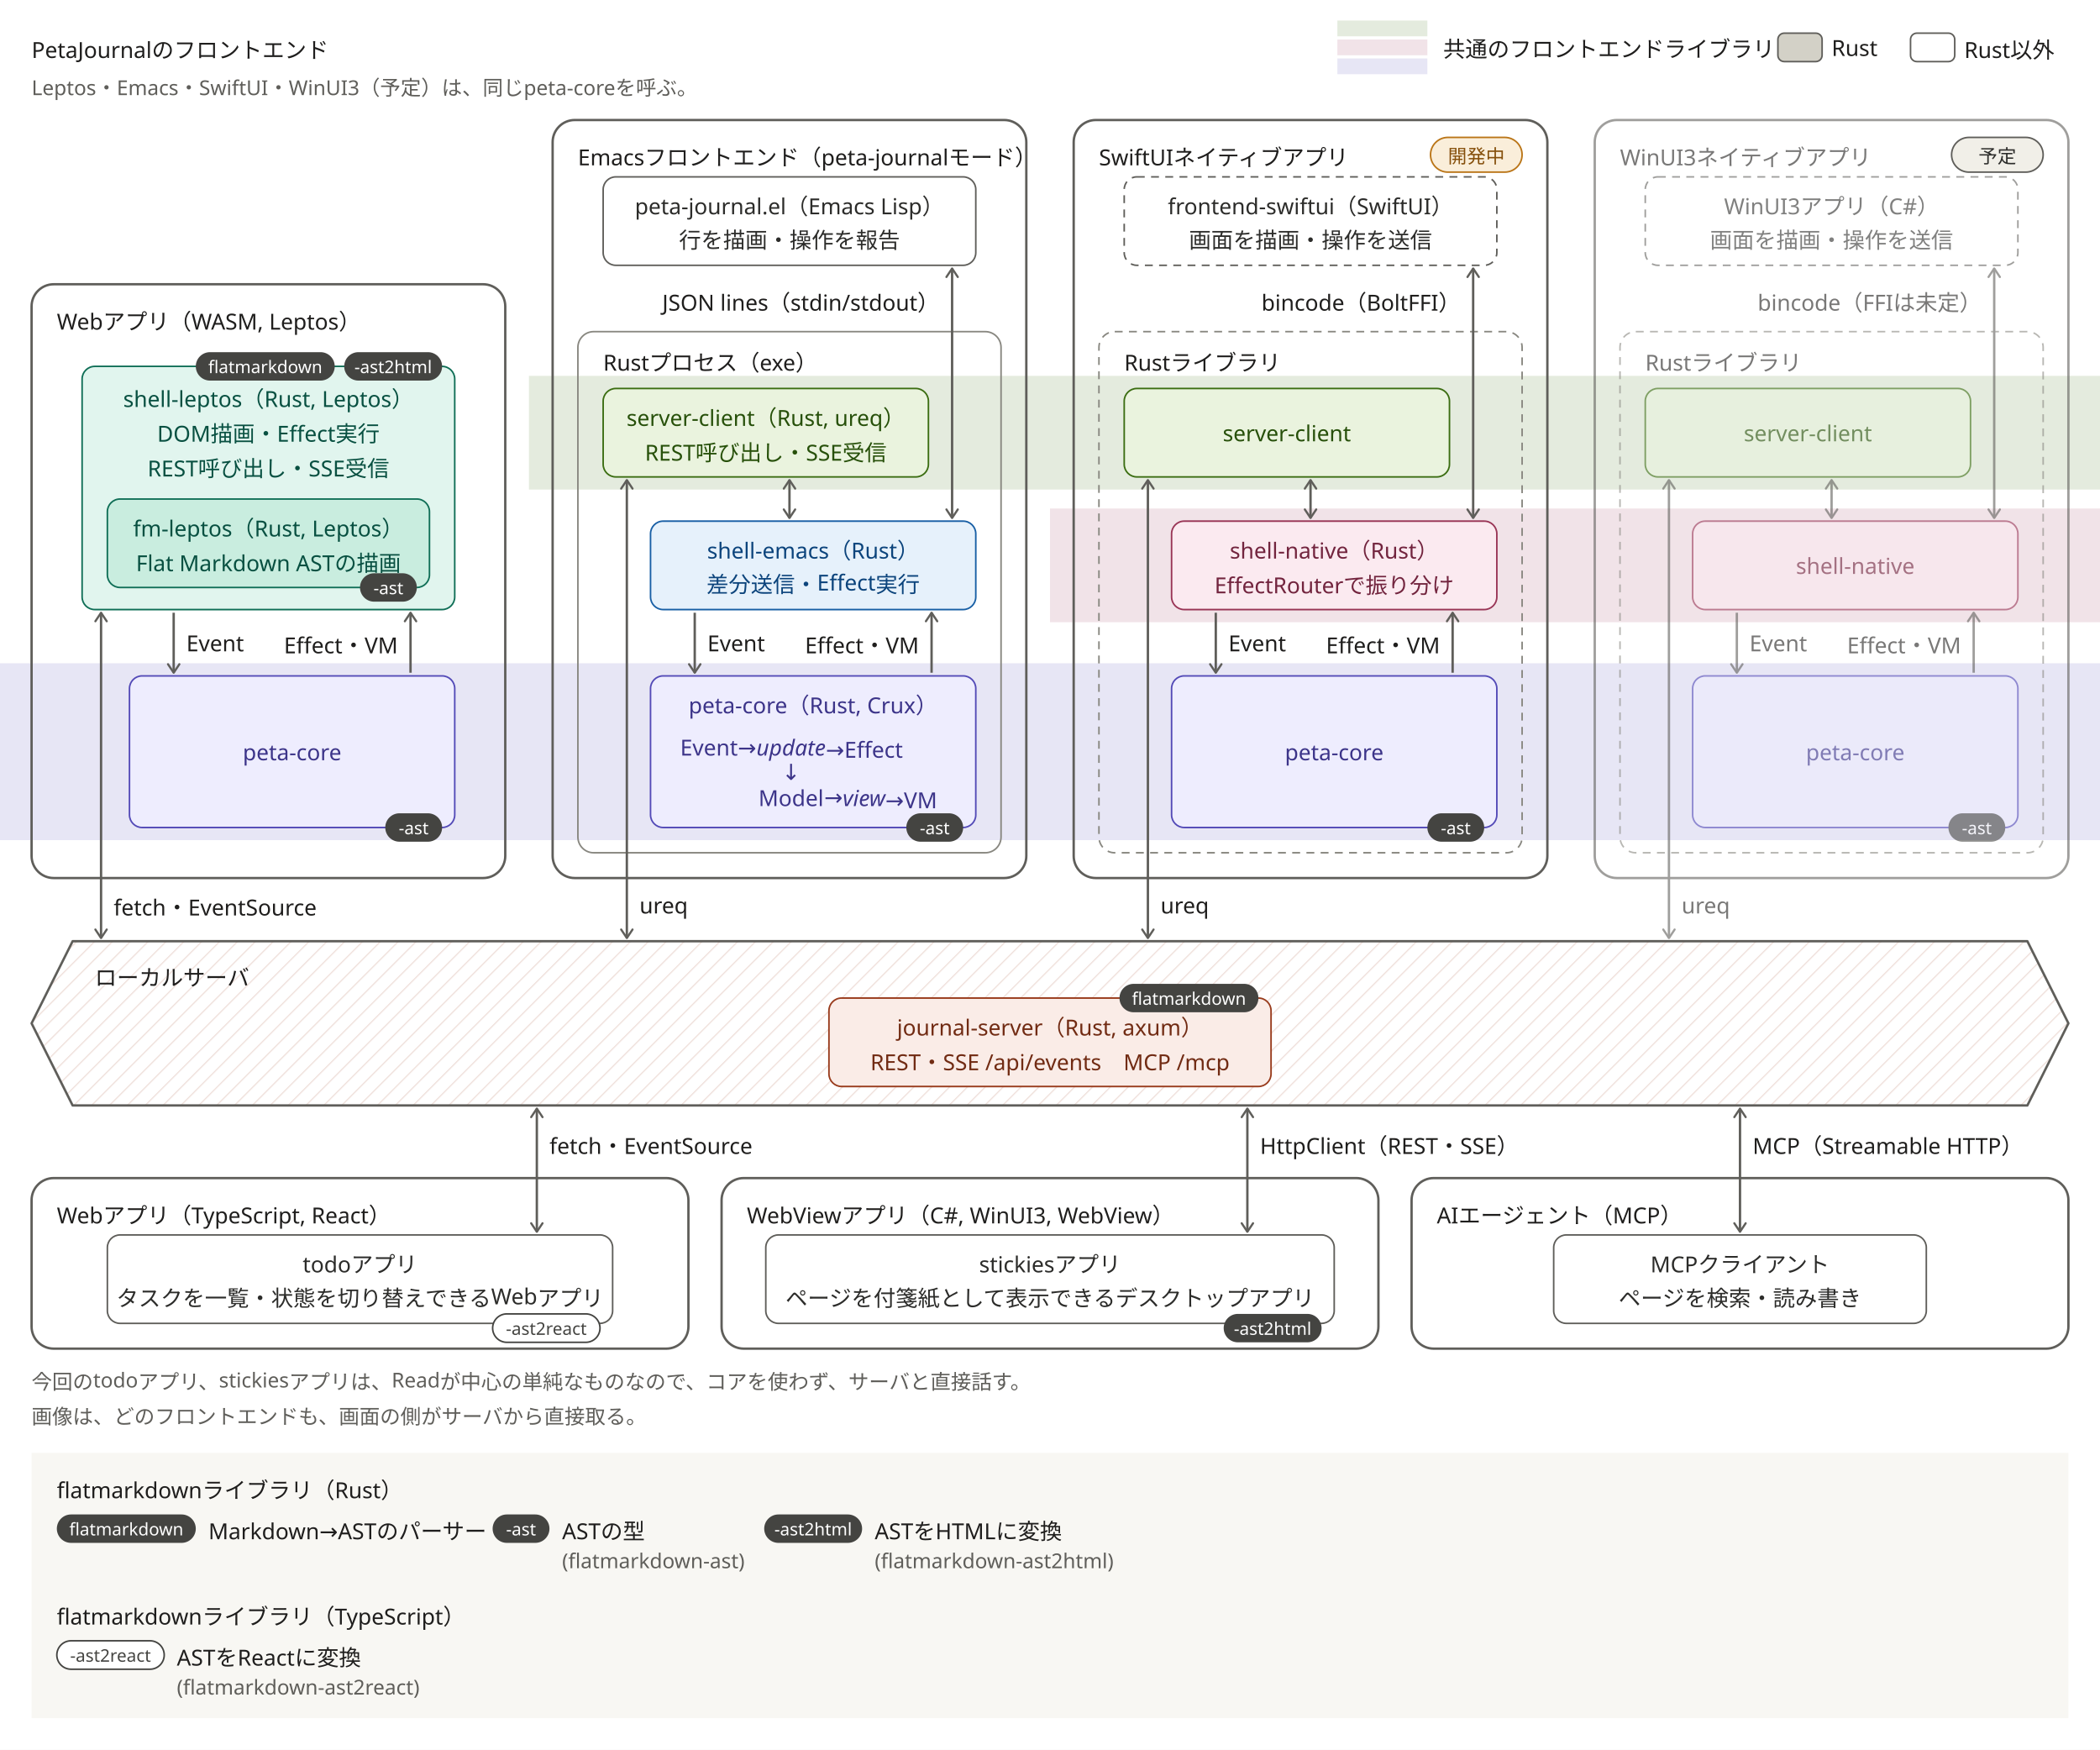
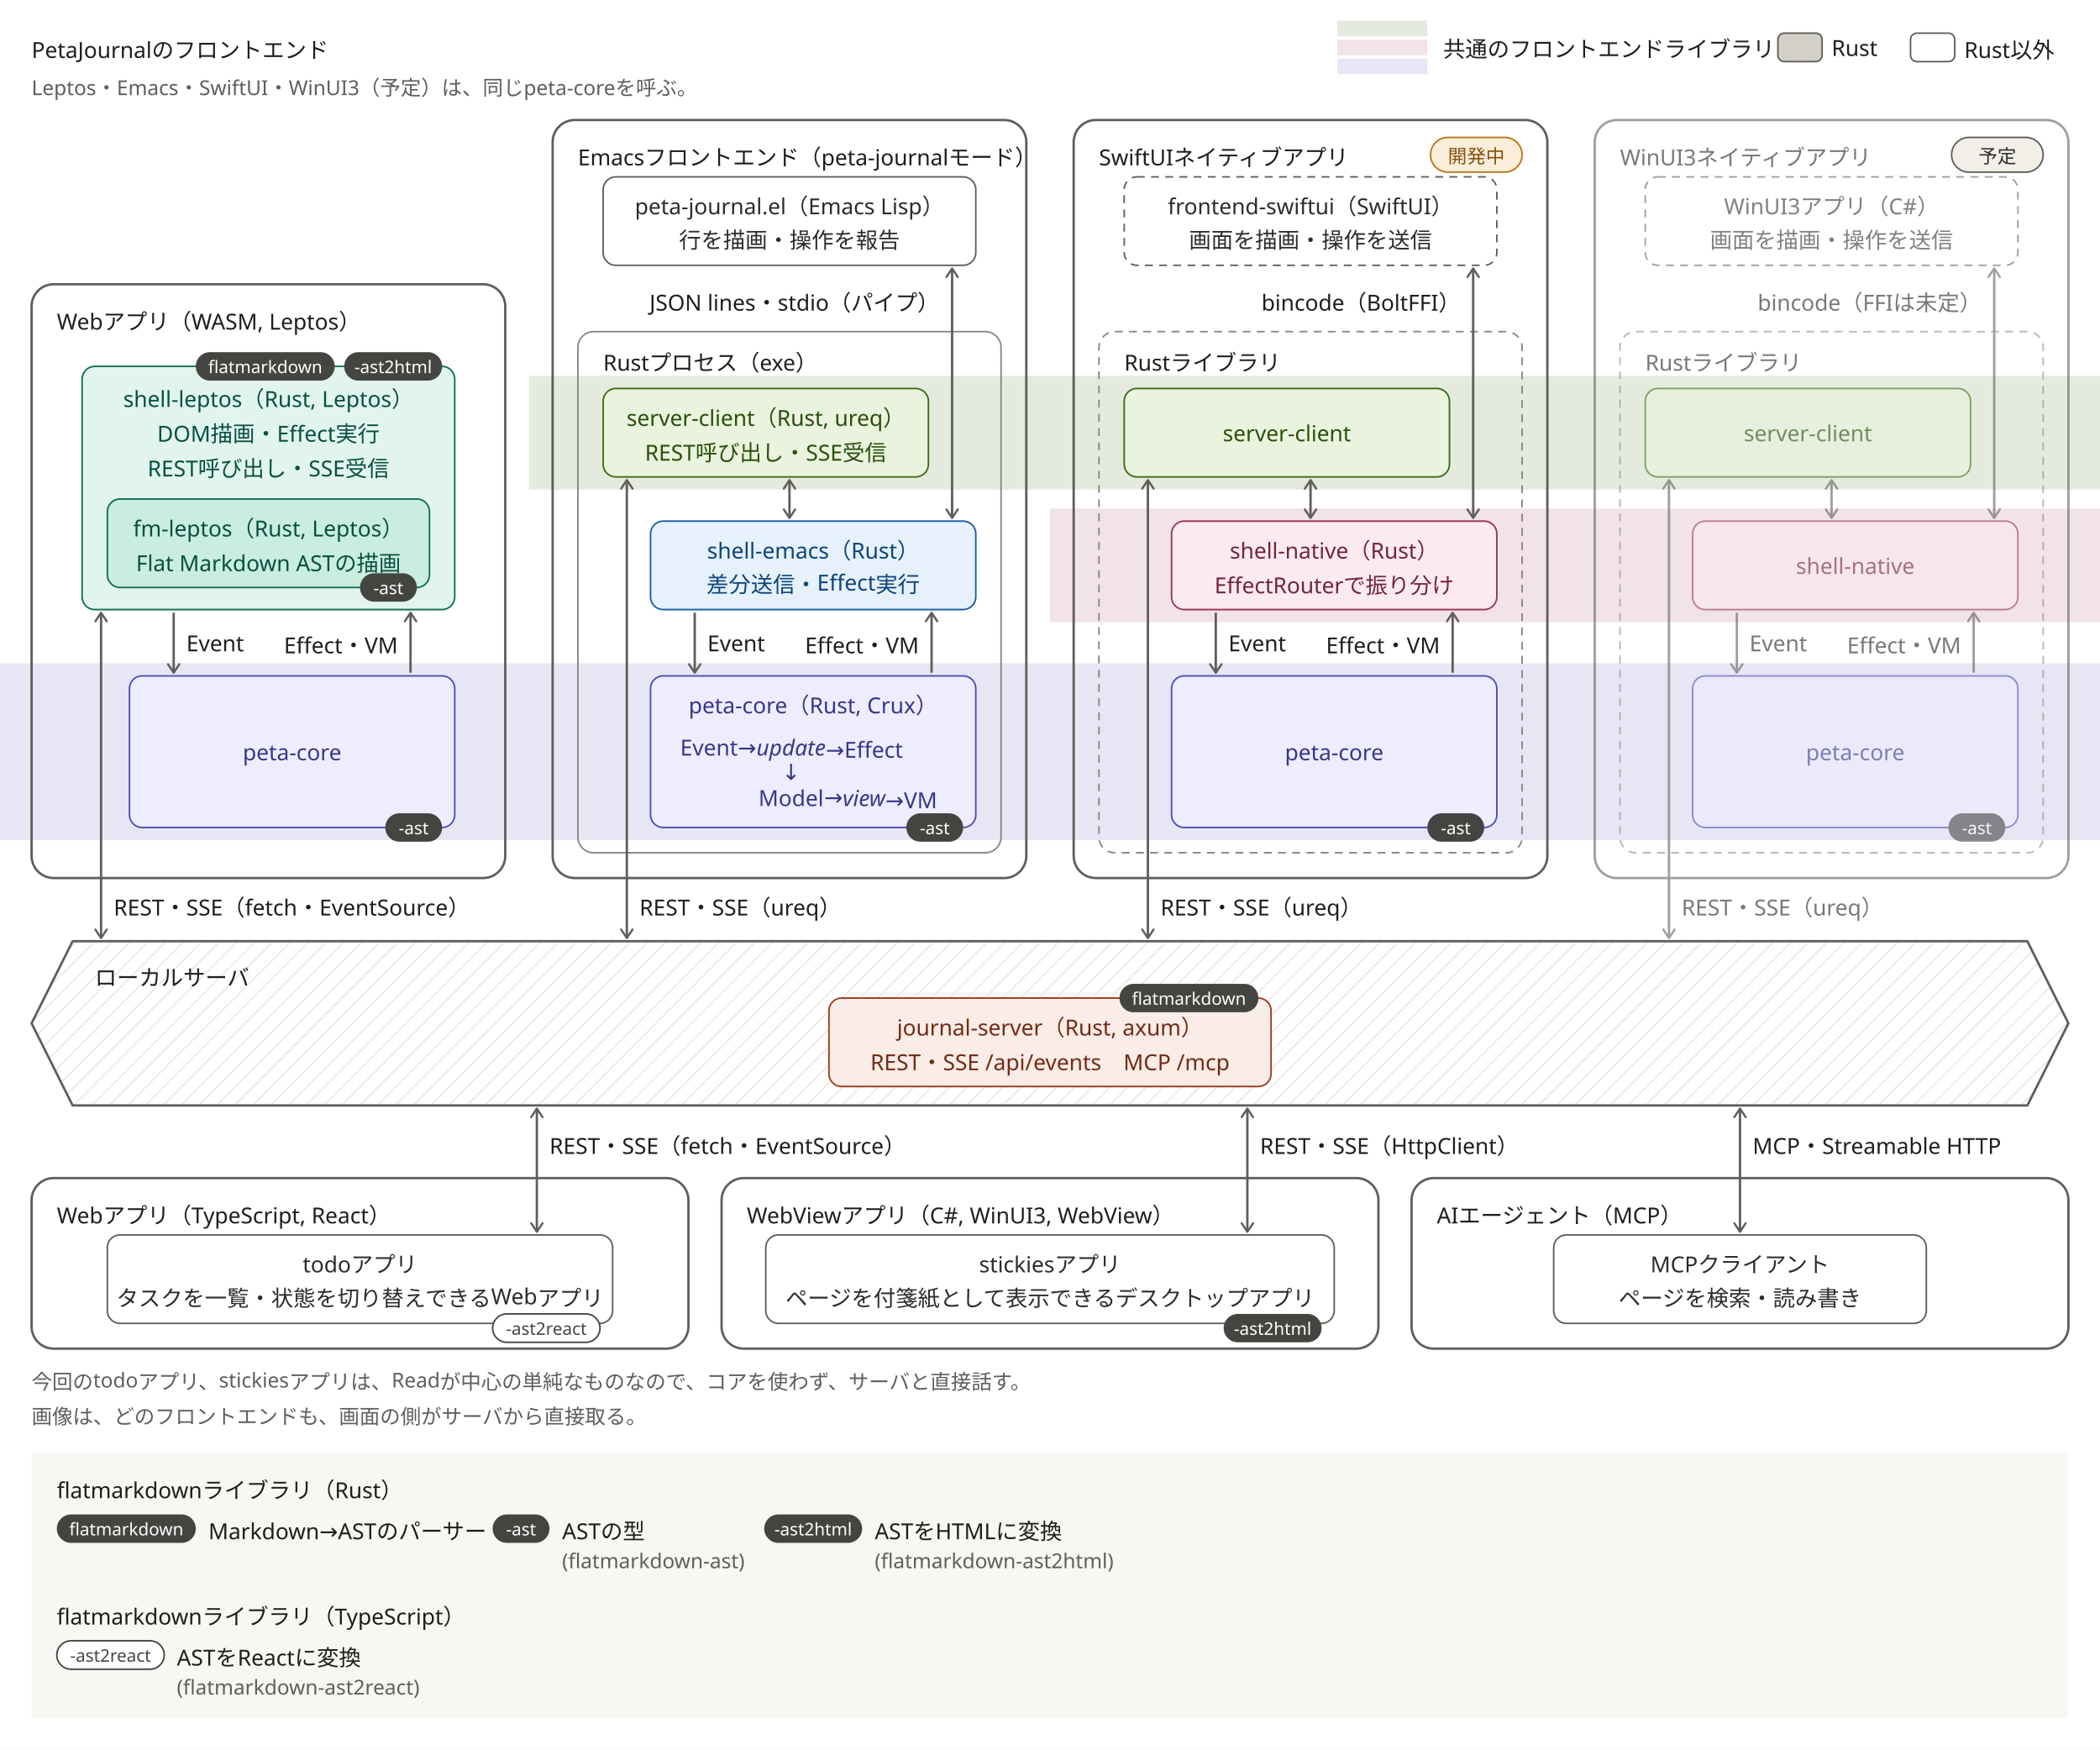
<svg xmlns="http://www.w3.org/2000/svg" width="1330" height="1108" viewBox="0 0 1330 1108" role="img">
  <defs>
    <marker id="arrow" viewBox="0 0 10 10" refX="8" refY="5" markerWidth="6" markerHeight="6" orient="auto-start-reverse">
      <path d="M2 1L8 5L2 9" fill="none" stroke="#5F5E5A" stroke-width="1.5" stroke-linecap="round" stroke-linejoin="round" />
    </marker>
    <pattern id="hatch" width="8" height="8" patternUnits="userSpaceOnUse" patternTransform="rotate(45)">
      <line x1="0" y1="0" x2="0" y2="8" stroke="#993C1D" stroke-width="1.5" stroke-opacity="0.16" />
    </pattern>
    <style>
text { font-family: "Hiragino Sans", "Yu Gothic UI", "Meiryo", "Noto Sans JP", sans-serif; font-size: 14px; fill: #1F1E1D; }
.th { font-weight: 500; }
.note { font-size: 13px; fill: #5F5E5A; }
.arr { stroke: #5F5E5A; stroke-width: 1.5; fill: none; }
.frame { fill: none; stroke: #5F5E5A; stroke-width: 1.5; }
.inner { fill: none; stroke: #888780; stroke-width: 1; stroke-dasharray: 5 4; }
.teal rect { fill: #E1F5EE; stroke: #0F6E56; stroke-width: 1; }
.teal text { fill: #085041; }
.purple rect { fill: #EEEDFE; stroke: #534AB7; stroke-width: 1; }
.purple text { fill: #3C3489; }
.coral rect { fill: #FAECE7; stroke: #993C1D; stroke-width: 1; }
.coral text { fill: #712B13; }
.gray rect { fill: #F1EFE8; stroke: #5F5E5A; stroke-width: 1; }
.gray text { fill: #2C2C2A; }
.blue rect { fill: #E6F1FB; stroke: #185FA5; stroke-width: 1; }
.blue text { fill: #0C447C; }
.pink rect { fill: #FBEAF0; stroke: #993556; stroke-width: 1; }
.pink text { fill: #72243E; }
.green rect { fill: #EAF3DE; stroke: #3B6D11; stroke-width: 1; }
.green text { fill: #27500A; }
.other rect { fill: #FFFFFF; }
.chip rect { fill: #444441; stroke: none; }
.chip text { fill: #FFFFFF; font-size: 11px; font-weight: 500; }
.wip rect { stroke-dasharray: 5 4; }
.badge rect { fill: #FAEEDA; stroke: #BA7517; stroke-width: 1; }
.badge text { fill: #854F0B; font-size: 12px; font-weight: 500; }
</style>
  </defs>
  <rect x="0" y="0" width="1330" height="1108" fill="#FFFFFF" />
  <rect x="0" y="420" width="1330" height="112" fill="#534AB7" fill-opacity="0.14" />
  <rect x="335" y="238" width="995" height="72" fill="#3B6D11" fill-opacity="0.14" />
  <rect x="665" y="322" width="665" height="72" fill="#993556" fill-opacity="0.14" />
  <text class="th" x="20" y="30" dominant-baseline="central">PetaJournalのフロントエンド</text>
  <text class="note" x="20" y="54" dominant-baseline="central">Leptos・Emacs・SwiftUI・WinUI3（予定）は、同じpeta-coreを呼ぶ。</text>
  <rect x="847" y="13" width="57" height="10" fill="#3B6D11" fill-opacity="0.14" />
  <rect x="847" y="25" width="57" height="10" fill="#993556" fill-opacity="0.14" />
  <rect x="847" y="37" width="57" height="10" fill="#534AB7" fill-opacity="0.14" />
  <text x="914" y="30" dominant-baseline="central">共通のフロントエンドライブラリ</text>
  <g class="gray">
    <rect x="1126" y="21" width="28" height="18" rx="4" style="fill:#D3D1C7" />
    <text x="1160" y="30" dominant-baseline="central" style="fill:#1F1E1D">Rust</text>
  </g>
  <g class="gray other">
    <rect x="1210" y="21" width="28" height="18" rx="4" />
    <text x="1244" y="30" dominant-baseline="central" style="fill:#1F1E1D">Rust以外</text>
  </g>
  <g transform="translate(0,56)">
    <rect class="frame" x="20" y="124" width="300" height="376" rx="14" />
    <text class="th" x="36" y="146" dominant-baseline="central">Webアプリ（WASM, Leptos）</text>
    <rect class="frame" x="350" y="20" width="300" height="480" rx="14" />
    <text class="th" x="366" y="42" dominant-baseline="central">Emacsフロントエンド（peta-journalモード）</text>
    <rect class="inner" x="366" y="154" width="268" height="330" rx="10" style="stroke-dasharray:none" />
    <text x="382" y="172" dominant-baseline="central">Rustプロセス（exe）</text>
    <rect class="frame" x="680" y="20" width="300" height="480" rx="14" />
    <text class="th" x="696" y="42" dominant-baseline="central">SwiftUIネイティブアプリ</text>
    <rect class="inner" x="696" y="154" width="268" height="330" rx="10" />
    <text x="712" y="172" dominant-baseline="central">Rustライブラリ</text>
    <g class="teal">
      <rect x="52" y="176" width="236" height="154" rx="8" />
      <text class="th" x="170" y="195" text-anchor="middle" dominant-baseline="central">shell-leptos（Rust, Leptos）</text>
      <text x="170" y="217" text-anchor="middle" dominant-baseline="central">DOM描画・Effect実行</text>
      <text x="170" y="239" text-anchor="middle" dominant-baseline="central">REST呼び出し・SSE受信</text>
      <rect x="68" y="260" width="204" height="56" rx="8" style="fill:#C9EDDF" />
      <text class="th" x="170" y="277" text-anchor="middle" dominant-baseline="central">fm-leptos（Rust, Leptos）</text>
      <text x="170" y="299" text-anchor="middle" dominant-baseline="central">Flat Markdown ASTの描画</text>
    </g>
    <g class="purple">
      <rect x="82" y="372" width="206" height="96" rx="8" />
      <text class="th" x="185" y="420" text-anchor="middle" dominant-baseline="central">peta-core</text>
    </g>
    <g class="gray other">
      <rect x="382" y="56" width="236" height="56" rx="8" />
      <text class="th" x="500" y="73" text-anchor="middle" dominant-baseline="central">peta-journal.el（Emacs Lisp）</text>
      <text x="500" y="95" text-anchor="middle" dominant-baseline="central">行を描画・操作を報告</text>
    </g>
    <g class="green">
      <rect x="382" y="190" width="206" height="56" rx="8" />
      <text class="th" x="485" y="207" text-anchor="middle" dominant-baseline="central">server-client（Rust, ureq）</text>
      <text x="485" y="229" text-anchor="middle" dominant-baseline="central">REST呼び出し・SSE受信</text>
    </g>
    <g class="blue">
      <rect x="412" y="274" width="206" height="56" rx="8" />
      <text class="th" x="515" y="291" text-anchor="middle" dominant-baseline="central">shell-emacs（Rust）</text>
      <text x="515" y="313" text-anchor="middle" dominant-baseline="central">差分送信・Effect実行</text>
    </g>
    <g class="purple">
      <rect x="412" y="372" width="206" height="96" rx="8" />
      <text class="th" x="515" y="389" text-anchor="middle" dominant-baseline="central">peta-core（Rust, Crux）</text>
      <text x="479" y="417" text-anchor="end" dominant-baseline="central">Event→</text>
      <text x="501" y="417" text-anchor="middle" dominant-baseline="central" font-style="italic">update</text>
      <text x="523" y="417" dominant-baseline="central">→Effect</text>
      <text x="501" y="433" text-anchor="middle" dominant-baseline="central">↓</text>
      <text x="501" y="449" text-anchor="middle" dominant-baseline="central">Model</text>
      <text x="522" y="449" dominant-baseline="central">→<tspan font-style="italic">view</tspan>→VM</text>
    </g>
    <g class="gray other">
      <rect x="712" y="56" width="236" height="56" rx="8" style="stroke-dasharray:5 4" />
      <text class="th" x="830" y="73" text-anchor="middle" dominant-baseline="central">frontend-swiftui（SwiftUI）</text>
      <text x="830" y="95" text-anchor="middle" dominant-baseline="central">画面を描画・操作を送信</text>
    </g>
    <g class="badge">
      <rect x="906" y="31" width="58" height="22" rx="11" />
      <text x="935" y="42" text-anchor="middle" dominant-baseline="central">開発中</text>
    </g>
    <g class="green">
      <rect x="712" y="190" width="206" height="56" rx="8" />
      <text class="th" x="815" y="218" text-anchor="middle" dominant-baseline="central">server-client</text>
    </g>
    <g class="pink">
      <rect x="742" y="274" width="206" height="56" rx="8" />
      <text class="th" x="845" y="291" text-anchor="middle" dominant-baseline="central">shell-native（Rust）</text>
      <text x="845" y="313" text-anchor="middle" dominant-baseline="central">EffectRouterで振り分け</text>
    </g>
    <g class="purple">
      <rect x="742" y="372" width="206" height="96" rx="8" />
      <text class="th" x="845" y="420" text-anchor="middle" dominant-baseline="central">peta-core</text>
    </g>
    <line class="arr" x1="110" y1="332" x2="110" y2="370" marker-end="url(#arrow)" />
    <text x="118" y="351" dominant-baseline="central">Event</text>
    <line class="arr" x1="260" y1="370" x2="260" y2="332" marker-end="url(#arrow)" />
    <text x="252" y="351" text-anchor="end" dominant-baseline="central">Effect・VM</text>
    <line class="arr" x1="500" y1="248" x2="500" y2="272" marker-start="url(#arrow)" marker-end="url(#arrow)" />
    <line class="arr" x1="440" y1="332" x2="440" y2="370" marker-end="url(#arrow)" />
    <text x="448" y="351" dominant-baseline="central">Event</text>
    <line class="arr" x1="590" y1="370" x2="590" y2="332" marker-end="url(#arrow)" />
    <text x="582" y="351" text-anchor="end" dominant-baseline="central">Effect・VM</text>
    <line class="arr" x1="830" y1="248" x2="830" y2="272" marker-start="url(#arrow)" marker-end="url(#arrow)" />
    <line class="arr" x1="770" y1="332" x2="770" y2="370" marker-end="url(#arrow)" />
    <text x="778" y="351" dominant-baseline="central">Event</text>
    <line class="arr" x1="920" y1="370" x2="920" y2="332" marker-end="url(#arrow)" />
    <text x="912" y="351" text-anchor="end" dominant-baseline="central">Effect・VM</text>
    <line class="arr" x1="603" y1="114" x2="603" y2="272" marker-start="url(#arrow)" marker-end="url(#arrow)" />
-     <text x="595" y="134" text-anchor="end" dominant-baseline="central">JSON lines（stdin/stdout）</text>
+     <text x="595" y="134" text-anchor="end" dominant-baseline="central">JSON lines・stdio（パイプ）</text>
    <line class="arr" x1="933" y1="114" x2="933" y2="272" marker-start="url(#arrow)" marker-end="url(#arrow)" />
    <text x="925" y="134" text-anchor="end" dominant-baseline="central">bincode（BoltFFI）</text>
    <line class="arr" x1="64" y1="332" x2="64" y2="538" marker-start="url(#arrow)" marker-end="url(#arrow)" />
-     <text x="72" y="517" dominant-baseline="central">fetch・EventSource</text>
+     <text x="72" y="517" dominant-baseline="central">REST・SSE（fetch・EventSource）</text>
    <line class="arr" x1="397" y1="248" x2="397" y2="538" marker-start="url(#arrow)" marker-end="url(#arrow)" />
-     <text x="405" y="517" dominant-baseline="central">ureq</text>
+     <text x="405" y="517" dominant-baseline="central">REST・SSE（ureq）</text>
    <line class="arr" x1="727" y1="248" x2="727" y2="538" marker-start="url(#arrow)" marker-end="url(#arrow)" />
-     <text x="735" y="517" dominant-baseline="central">ureq</text>
+     <text x="735" y="517" dominant-baseline="central">REST・SSE（ureq）</text>
    <g opacity="0.6">
      <rect class="frame" x="1010" y="20" width="300" height="480" rx="14" />
      <text class="th" x="1026" y="42" dominant-baseline="central">WinUI3ネイティブアプリ</text>
      <rect class="inner" x="1026" y="154" width="268" height="330" rx="10" />
      <text x="1042" y="172" dominant-baseline="central">Rustライブラリ</text>
      <g class="gray other">
        <rect x="1042" y="56" width="236" height="56" rx="8" style="stroke-dasharray:5 4" />
        <text class="th" x="1160" y="73" text-anchor="middle" dominant-baseline="central">WinUI3アプリ（C#）</text>
        <text x="1160" y="95" text-anchor="middle" dominant-baseline="central">画面を描画・操作を送信</text>
      </g>
      <g class="green">
        <rect x="1042" y="190" width="206" height="56" rx="8" />
        <text class="th" x="1145" y="218" text-anchor="middle" dominant-baseline="central">server-client</text>
      </g>
      <g class="pink">
        <rect x="1072" y="274" width="206" height="56" rx="8" />
        <text class="th" x="1175" y="302" text-anchor="middle" dominant-baseline="central">shell-native</text>
      </g>
      <g class="purple">
        <rect x="1072" y="372" width="206" height="96" rx="8" />
        <text class="th" x="1175" y="420" text-anchor="middle" dominant-baseline="central">peta-core</text>
      </g>
      <line class="arr" x1="1160" y1="248" x2="1160" y2="272" marker-start="url(#arrow)" marker-end="url(#arrow)" />
      <line class="arr" x1="1100" y1="332" x2="1100" y2="370" marker-end="url(#arrow)" />
      <text x="1108" y="351" dominant-baseline="central">Event</text>
      <line class="arr" x1="1250" y1="370" x2="1250" y2="332" marker-end="url(#arrow)" />
      <text x="1242" y="351" text-anchor="end" dominant-baseline="central">Effect・VM</text>
      <line class="arr" x1="1263" y1="114" x2="1263" y2="272" marker-start="url(#arrow)" marker-end="url(#arrow)" />
      <text x="1255" y="134" text-anchor="end" dominant-baseline="central">bincode（FFIは未定）</text>
      <line class="arr" x1="1057" y1="248" x2="1057" y2="538" marker-start="url(#arrow)" marker-end="url(#arrow)" />
-       <text x="1065" y="517" dominant-baseline="central">ureq</text>
+       <text x="1065" y="517" dominant-baseline="central">REST・SSE（ureq）</text>
      <g class="chip">
        <rect x="1234" y="459" width="36" height="18" rx="9" />
        <text x="1252" y="468" text-anchor="middle" dominant-baseline="central">-ast</text>
      </g>
    </g>
    <g class="badge">
      <rect x="1236" y="31" width="58" height="22" rx="11" style="fill:#F1EFE8;stroke:#5F5E5A" />
      <text x="1265" y="42" text-anchor="middle" dominant-baseline="central" style="fill:#2C2C2A">予定</text>
    </g>
    <polygon class="frame" points="20,592 46,540 1284,540 1310,592 1284,644 46,644" stroke-linejoin="round" style="fill:url(#hatch)" />
    <text class="th" x="60" y="562" dominant-baseline="central">ローカルサーバ</text>
    <g class="coral">
      <rect x="525" y="576" width="280" height="56" rx="8" />
      <text class="th" x="665" y="593" text-anchor="middle" dominant-baseline="central">journal-server（Rust, axum）</text>
      <text x="665" y="615" text-anchor="middle" dominant-baseline="central">REST・SSE /api/events　MCP /mcp</text>
    </g>
    <g class="chip">
      <rect x="124" y="167" width="88" height="18" rx="9" />
      <text x="168" y="176" text-anchor="middle" dominant-baseline="central">flatmarkdown</text>
      <rect x="218" y="167" width="62" height="18" rx="9" />
      <text x="249" y="176" text-anchor="middle" dominant-baseline="central">-ast2html</text>
      <rect x="228" y="307" width="36" height="18" rx="9" />
      <text x="246" y="316" text-anchor="middle" dominant-baseline="central">-ast</text>
      <rect x="244" y="459" width="36" height="18" rx="9" />
      <text x="262" y="468" text-anchor="middle" dominant-baseline="central">-ast</text>
      <rect x="574" y="459" width="36" height="18" rx="9" />
      <text x="592" y="468" text-anchor="middle" dominant-baseline="central">-ast</text>
      <rect x="904" y="459" width="36" height="18" rx="9" />
      <text x="922" y="468" text-anchor="middle" dominant-baseline="central">-ast</text>
      <rect x="709" y="567" width="88" height="18" rx="9" />
      <text x="753" y="576" text-anchor="middle" dominant-baseline="central">flatmarkdown</text>
    </g>
    <rect class="frame" x="20" y="690" width="416" height="108" rx="14" />
    <text class="th" x="36" y="712" dominant-baseline="central">Webアプリ（TypeScript, React）</text>
    <g class="gray other">
      <rect x="68" y="726" width="320" height="56" rx="8" />
      <text class="th" x="228" y="743" text-anchor="middle" dominant-baseline="central">todoアプリ</text>
      <text x="228" y="765" text-anchor="middle" dominant-baseline="central">タスクを一覧・状態を切り替えできるWebアプリ</text>
    </g>
    <line class="arr" x1="340" y1="646" x2="340" y2="724" marker-start="url(#arrow)" marker-end="url(#arrow)" />
-     <text x="348" y="668" dominant-baseline="central">fetch・EventSource</text>
+     <text x="348" y="668" dominant-baseline="central">REST・SSE（fetch・EventSource）</text>
    <rect class="frame" x="457" y="690" width="416" height="108" rx="14" />
    <text class="th" x="473" y="712" dominant-baseline="central">WebViewアプリ（C#, WinUI3, WebView）</text>
    <g class="gray other">
      <rect x="485" y="726" width="360" height="56" rx="8" />
      <text class="th" x="665" y="743" text-anchor="middle" dominant-baseline="central">stickiesアプリ</text>
      <text x="665" y="765" text-anchor="middle" dominant-baseline="central">ページを付箋紙として表示できるデスクトップアプリ</text>
    </g>
    <line class="arr" x1="790" y1="646" x2="790" y2="724" marker-start="url(#arrow)" marker-end="url(#arrow)" />
-     <text x="798" y="668" dominant-baseline="central">HttpClient（REST・SSE）</text>
+     <text x="798" y="668" dominant-baseline="central">REST・SSE（HttpClient）</text>
    <rect class="frame" x="894" y="690" width="416" height="108" rx="14" />
    <text class="th" x="910" y="712" dominant-baseline="central">AIエージェント（MCP）</text>
    <g class="gray other">
      <rect x="984" y="726" width="236" height="56" rx="8" />
      <text class="th" x="1102" y="743" text-anchor="middle" dominant-baseline="central">MCPクライアント</text>
      <text x="1102" y="765" text-anchor="middle" dominant-baseline="central">ページを検索・読み書き</text>
    </g>
    <line class="arr" x1="1102" y1="646" x2="1102" y2="724" marker-start="url(#arrow)" marker-end="url(#arrow)" />
-     <text x="1110" y="668" dominant-baseline="central">MCP（Streamable HTTP）</text>
+     <text x="1110" y="668" dominant-baseline="central">MCP・Streamable HTTP</text>
    <g class="chip">
      <rect x="312" y="776" width="68" height="18" rx="9" style="fill:#FFFFFF;stroke:#444441;stroke-width:1" />
      <text x="346" y="785" text-anchor="middle" dominant-baseline="central" style="fill:#444441">-ast2react</text>
      <rect x="775" y="776" width="62" height="18" rx="9" />
      <text x="806" y="785" text-anchor="middle" dominant-baseline="central">-ast2html</text>
    </g>
    <text class="note" x="20" y="818" dominant-baseline="central">今回のtodoアプリ、stickiesアプリは、Readが中心の単純なものなので、コアを使わず、サーバと直接話す。</text>
    <text class="note" x="20" y="840" dominant-baseline="central">画像は、どのフロントエンドも、画面の側がサーバから直接取る。</text>
    <g transform="translate(0,244)">
      <rect x="20" y="620" width="1290" height="168" fill="#F8F7F3" />
      <text class="th" x="36" y="642" dominant-baseline="central">flatmarkdownライブラリ（Rust）</text>
      <g class="chip">
        <rect x="36" y="659" width="88" height="18" rx="9" />
        <text x="80" y="668" text-anchor="middle" dominant-baseline="central">flatmarkdown</text>
        <rect x="312" y="659" width="36" height="18" rx="9" />
        <text x="330" y="668" text-anchor="middle" dominant-baseline="central">-ast</text>
        <rect x="484" y="659" width="62" height="18" rx="9" />
        <text x="515" y="668" text-anchor="middle" dominant-baseline="central">-ast2html</text>
      </g>
      <text x="132" y="668" dominant-baseline="central">Markdown→ASTのパーサー</text>
      <text x="356" y="668" dominant-baseline="central">ASTの型</text>
      <text class="note" x="356" y="688" dominant-baseline="central">(flatmarkdown-ast)</text>
      <text x="554" y="668" dominant-baseline="central">ASTをHTMLに変換</text>
      <text class="note" x="554" y="688" dominant-baseline="central">(flatmarkdown-ast2html)</text>
      <g class="chip">
        <rect x="36" y="739" width="68" height="18" rx="9" style="fill:#FFFFFF;stroke:#444441;stroke-width:1" />
        <text x="70" y="748" text-anchor="middle" dominant-baseline="central" style="fill:#444441">-ast2react</text>
      </g>
      <text class="th" x="36" y="722" dominant-baseline="central">flatmarkdownライブラリ（TypeScript）</text>
      <text x="112" y="748" dominant-baseline="central">ASTをReactに変換</text>
      <text class="note" x="112" y="768" dominant-baseline="central">(flatmarkdown-ast2react)</text>
    </g>
  </g>
</svg>
